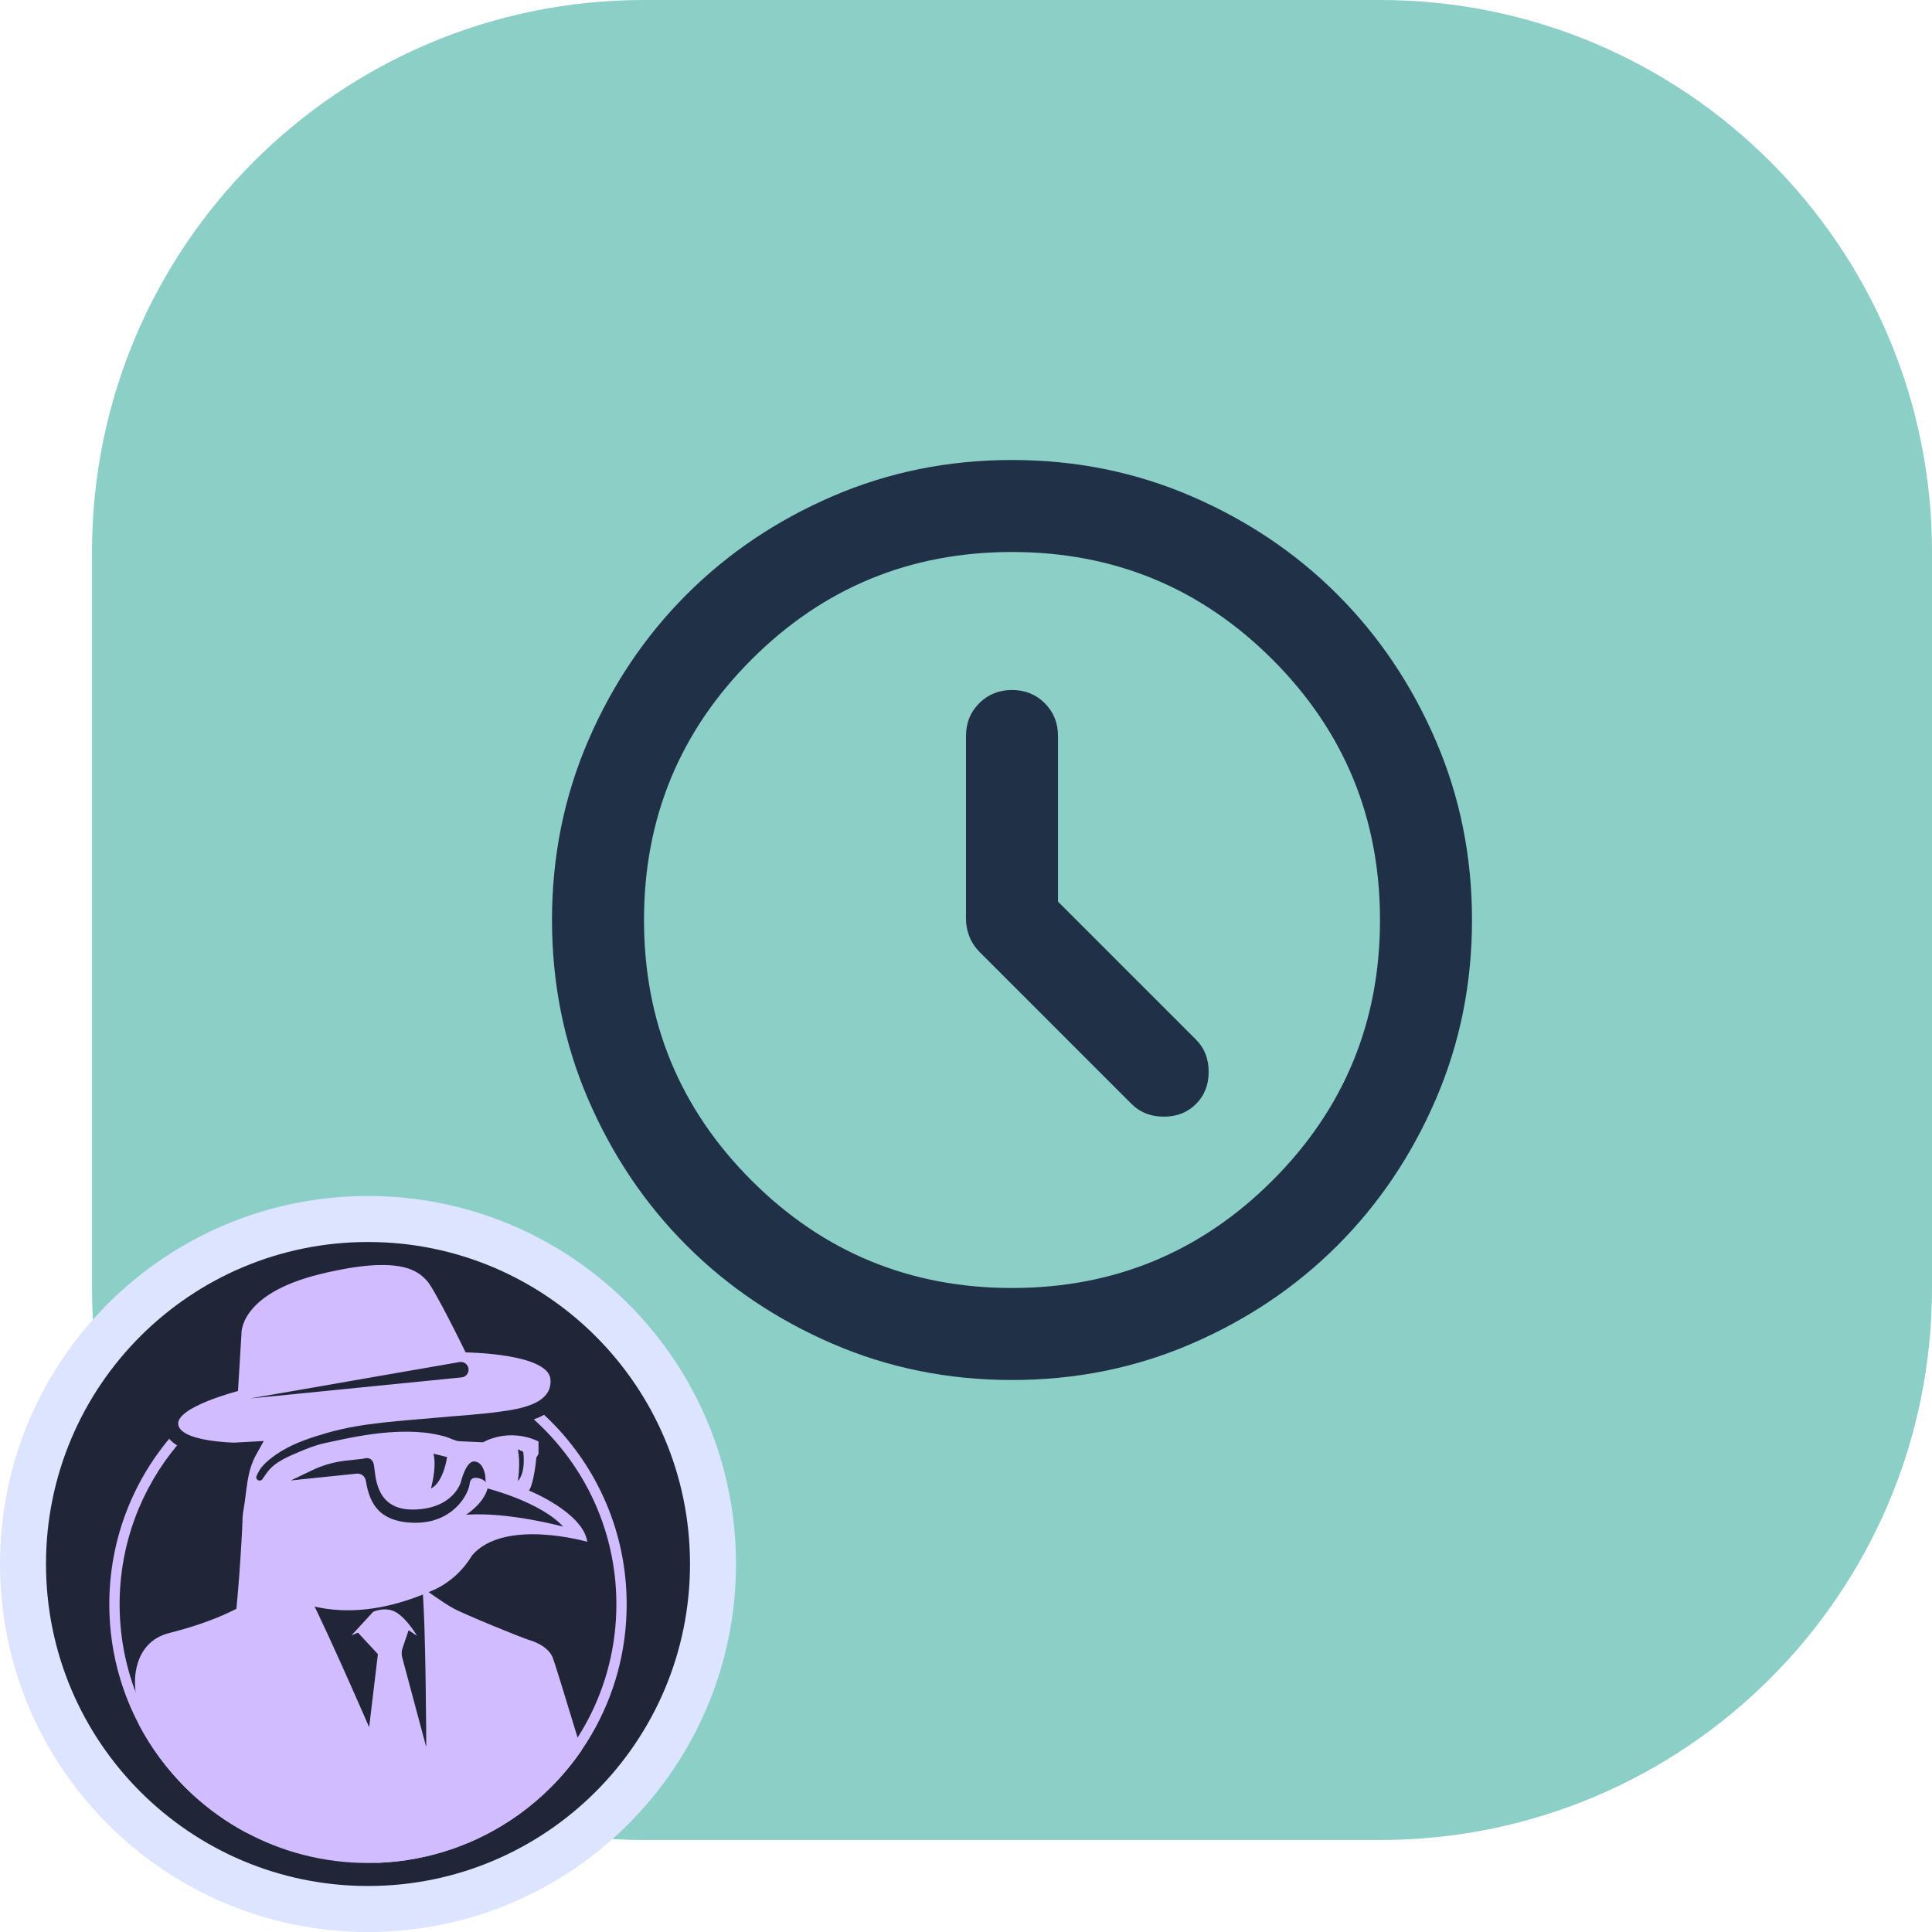
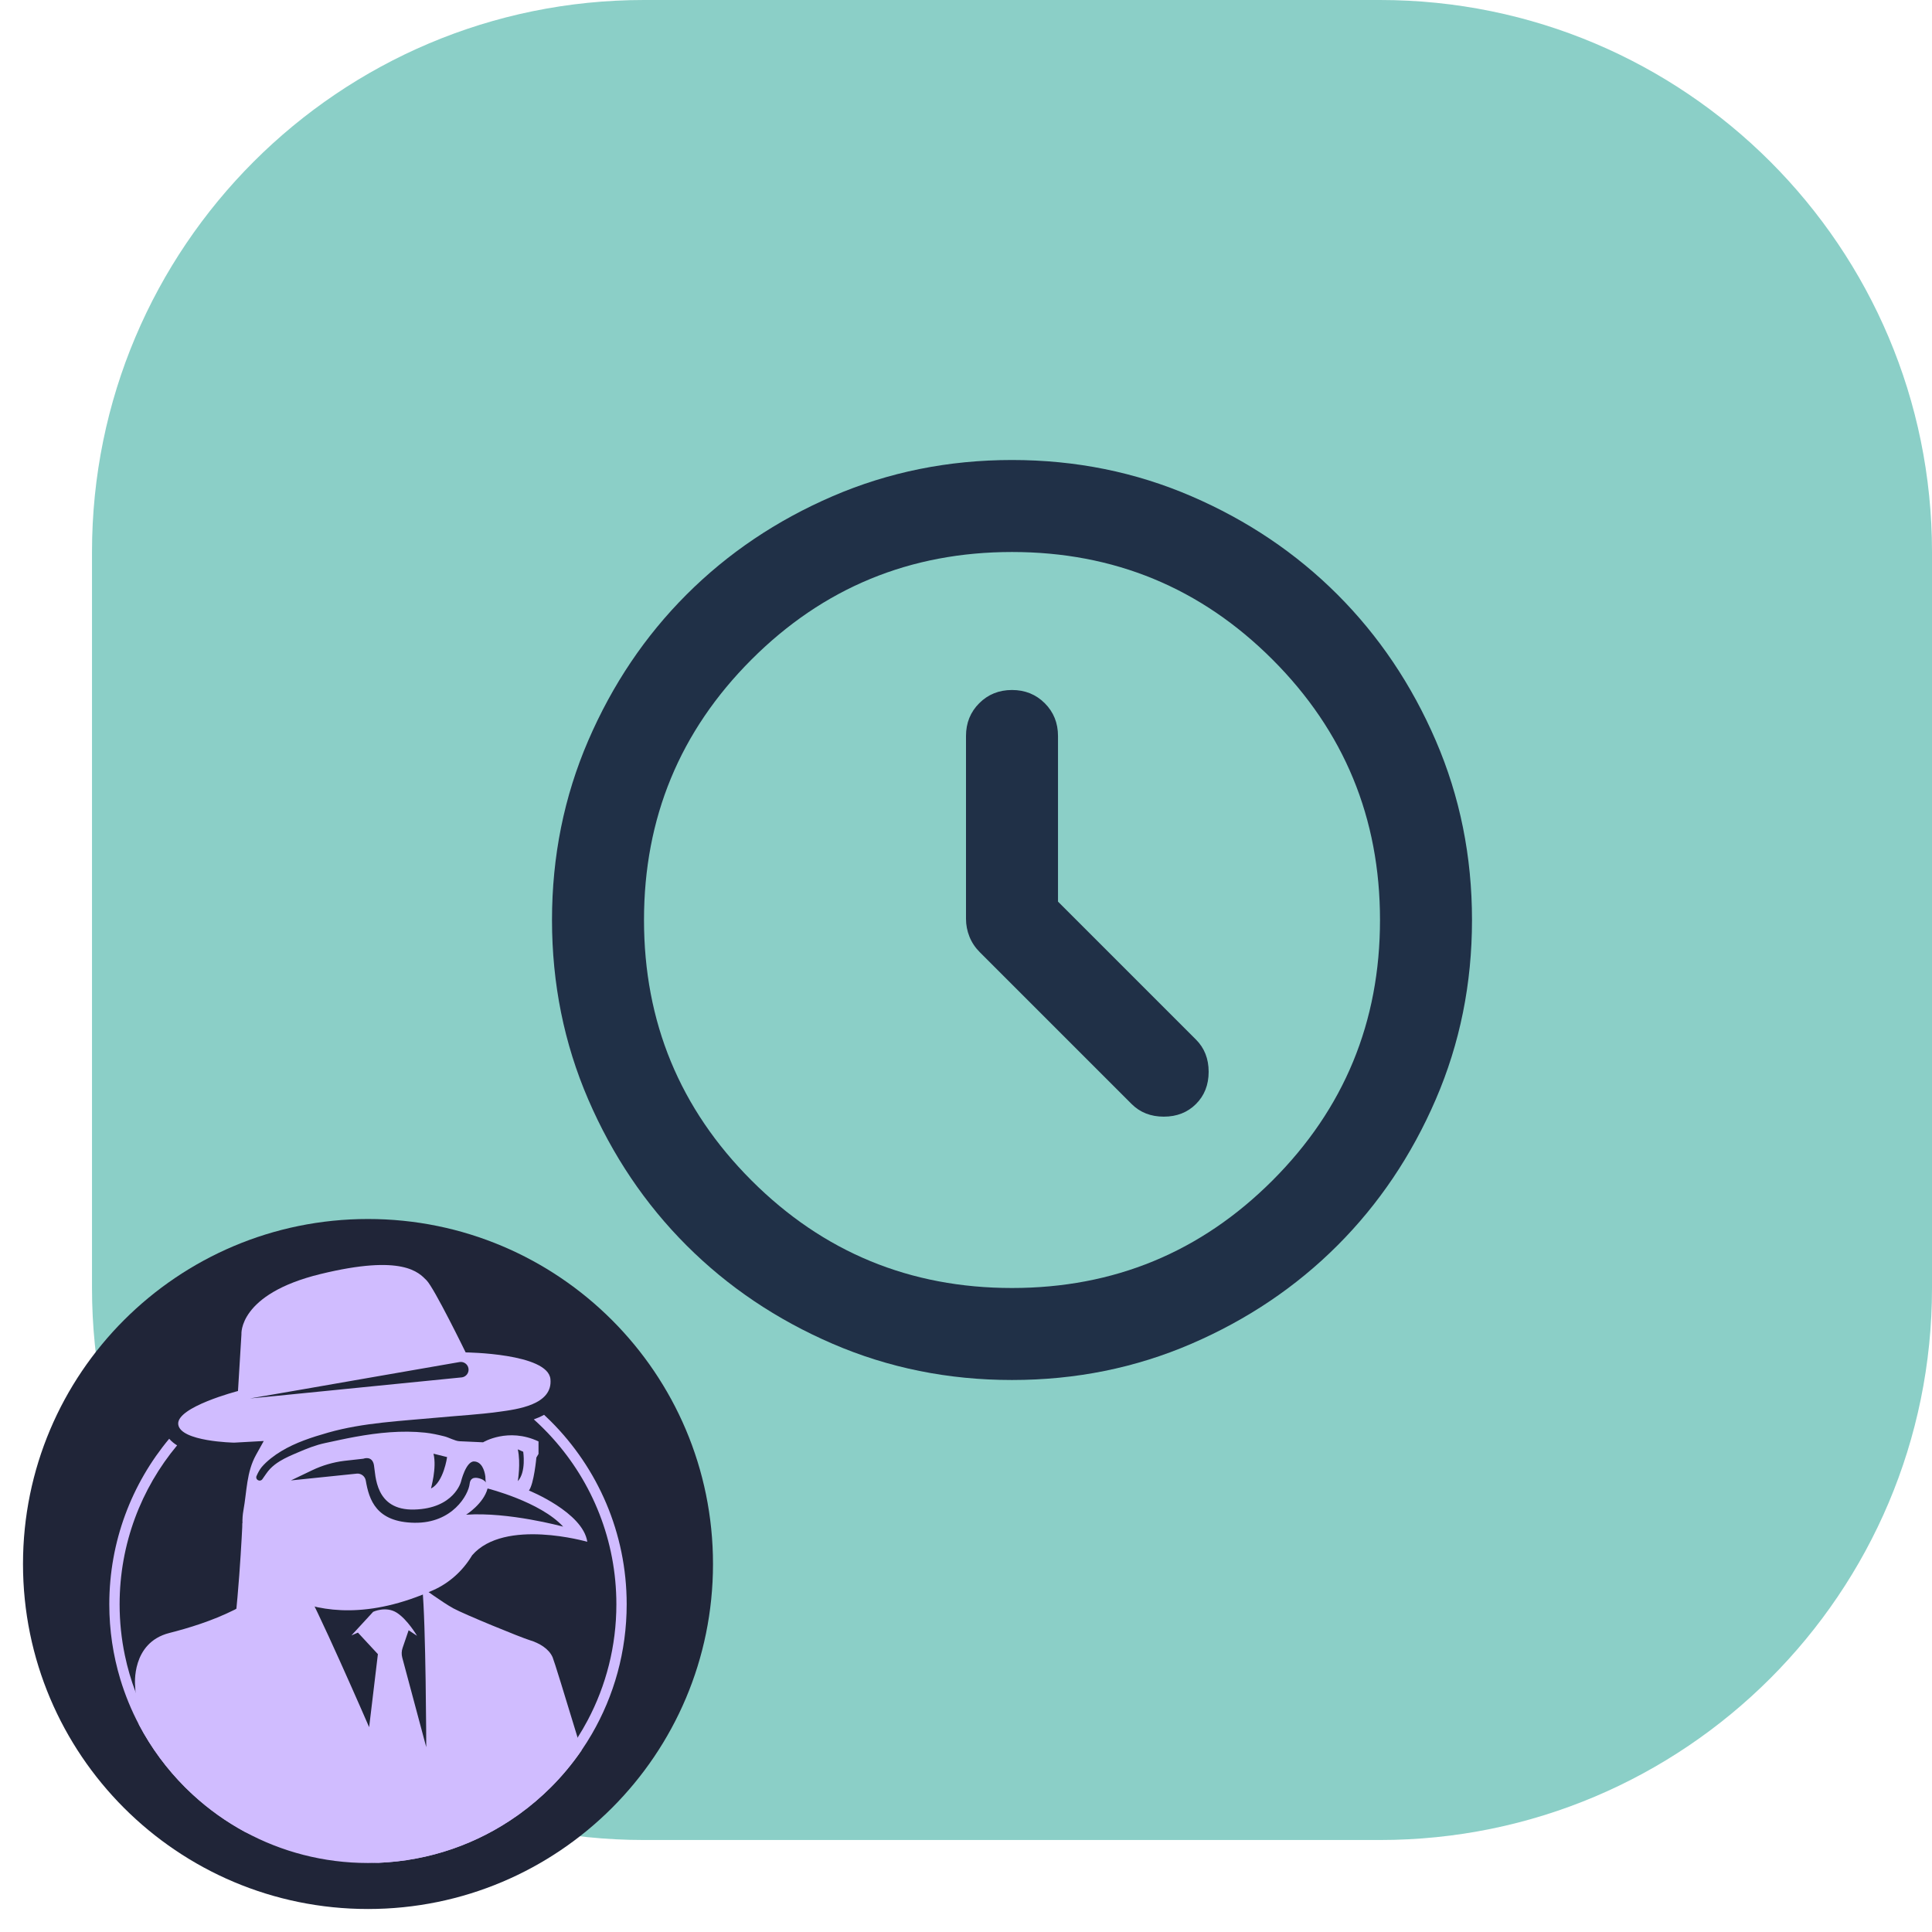
<svg xmlns="http://www.w3.org/2000/svg" width="40" height="40" viewBox="-2 0 42 42">
  <rect width="40" height="40" rx="12" fill="#8bcfc7" />
  <g transform="translate(8 32) scale(0.025 -0.025)">
    <path fill="#203047" d="M520 496V640Q520 657 508.5 668.5Q497 680 480.0 680.0Q463 680 451.5 668.5Q440 657 440 640V481Q440 473 443.0 465.5Q446 458 452 452L584 320Q595 309 612.0 309.0Q629 309 640 320Q651 331 651.0 348.0Q651 365 640 376ZM480 80Q397 80 324.0 111.5Q251 143 197.0 197.0Q143 251 111.5 324.0Q80 397 80 480Q80 563 111.5 636.0Q143 709 197.0 763.0Q251 817 324.0 848.5Q397 880 480 880Q563 880 636.0 848.5Q709 817 763.0 763.0Q817 709 848.5 636.0Q880 563 880 480Q880 397 848.5 324.0Q817 251 763.0 197.0Q709 143 636.0 111.5Q563 80 480 80ZM480 480Q480 480 480.0 480.0Q480 480 480 480Q480 480 480.0 480.0Q480 480 480 480Q480 480 480.0 480.0Q480 480 480 480Q480 480 480.0 480.0Q480 480 480 480ZM480 160Q613 160 706.5 253.5Q800 347 800 480Q800 613 706.5 706.5Q613 800 480 800Q347 800 253.5 706.5Q160 613 160 480Q160 347 253.5 253.5Q347 160 480 160Z" />
  </g>
  <g id="dux-badge" transform="translate(-26 2)">
-     <circle cx="32" cy="32" r="7.5" fill="#202538" stroke="#dce4ff" stroke-width="1" />
+     <circle cx="32" cy="32" r="7.5" fill="#202538" />
    <g transform="translate(26.376 25.5) scale(0.02329119)">
      <defs id="defs1">
        <clipPath clipPathUnits="userSpaceOnUse" id="clipPath21">
          <path d="M 0,1200 H 2000 V 0 H 0 Z" transform="translate(-673.8743,-704.2584)" id="path21" />
        </clipPath>
        <clipPath clipPathUnits="userSpaceOnUse" id="clipPath25">
          <path d="M 0,1200 H 2000 V 0 H 0 Z" transform="translate(-466.3045,-703.5978)" id="path25" />
        </clipPath>
        <clipPath clipPathUnits="userSpaceOnUse" id="clipPath27">
          <path d="M 0,1200 H 2000 V 0 H 0 Z" transform="translate(-695.28,-473.9274)" id="path27" />
        </clipPath>
        <clipPath clipPathUnits="userSpaceOnUse" id="clipPath29">
          <path d="M 0,1200 H 2000 V 0 H 0 Z" transform="translate(-457.9388,-632.9906)" id="path29" />
        </clipPath>
        <clipPath clipPathUnits="userSpaceOnUse" id="clipPath31">
          <path d="M 0,1200 H 2000 V 0 H 0 Z" transform="translate(-466.3045,-703.5978)" id="path31" />
        </clipPath>
        <clipPath clipPathUnits="userSpaceOnUse" id="clipPath33">
          <path d="M 0,1200 H 2000 V 0 H 0 Z" transform="translate(-614.5172,-638.933)" id="path33" />
        </clipPath>
      </defs>
      <g id="layer-MC0" transform="translate(-486.3102,-515.0272)">
        <path id="path20" d="M 0,0 C -1.568,1.568 -3.163,3.098 -4.787,4.61 -5.944,3.966 -7.185,3.35 -8.529,2.762 -9.658,2.277 -10.815,1.82 -11.981,1.4 c 1.885,-1.689 3.742,-3.425 5.552,-5.207 0.448,-0.429 0.886,-0.868 1.325,-1.306 2.221,-2.221 4.386,-4.498 6.476,-6.84 27.639,-30.784 44.453,-71.459 44.453,-116.089 0,-29.347 -7.259,-56.977 -20.09,-81.21 -2.192,-4.134 -4.544,-8.174 -7.054,-12.102 -6.83,-10.74 -14.827,-20.669 -23.785,-29.636 -5.944,-5.944 -12.317,-11.459 -19.073,-16.498 -0.56,-0.42 -1.12,-0.83 -1.689,-1.231 -28.675,-20.893 -63.975,-33.201 -102.186,-33.201 -48.018,0 -91.464,19.456 -122.948,50.93 -0.737,0.737 -1.465,1.474 -2.174,2.221 -0.55,0.569 -1.101,1.147 -1.633,1.726 -15.545,16.553 -27.881,36.14 -36.018,57.779 -3.098,8.211 -5.58,16.712 -7.409,25.464 -2.417,11.534 -3.686,23.496 -3.686,35.758 0.01,42.326 15.117,81.097 40.246,111.246 -2.072,1.278 -3.975,2.809 -5.534,4.637 -26.174,-31.399 -41.934,-71.822 -41.934,-115.883 0,-18.187 2.678,-35.748 7.67,-52.311 3.359,-11.142 7.754,-21.835 13.092,-31.95 8.528,-16.208 19.446,-30.961 32.276,-43.801 1.251,-1.25 2.529,-2.491 3.817,-3.685 0.662,-0.644 1.334,-1.26 2.006,-1.876 10.862,-9.938 22.945,-18.578 36,-25.661 25.632,-13.913 55.016,-21.816 86.229,-21.816 2.454,0 4.908,0.047 7.334,0.14 36.056,1.446 69.424,13.427 97.054,32.976 0.569,0.392 1.148,0.793 1.698,1.204 7.82,5.655 15.164,11.925 21.966,18.718 7.904,7.904 15.07,16.526 21.406,25.773 2.556,3.723 4.973,7.558 7.25,11.477 15.499,26.697 24.382,57.723 24.382,90.812 C 53.038,-78.055 32.762,-32.762 0,0" style="fill:#D0BCFF;fill-opacity:1;fill-rule:nonzero;stroke:none" transform="matrix(1.333333,0,0,-1.333333,898.4991,660.9888)" clip-path="url(#clipPath21)" />
        <path id="path24" d="M 0,0 -0.169,-0.292 C 1.43,-0.2 3.091,-0.108 4.798,0 Z" style="fill:#D0BCFF;fill-opacity:1;fill-rule:nonzero;stroke:none" transform="matrix(1.333333,0,0,-1.333333,621.7393,661.8696)" clip-path="url(#clipPath25)" />
        <path id="path26" d="m 0,0 c -6.336,-9.247 -13.502,-17.869 -21.406,-25.773 -6.802,-6.793 -14.146,-13.063 -21.965,-18.718 -0.551,-0.411 -1.129,-0.812 -1.699,-1.204 -27.629,-19.549 -60.998,-31.53 -97.053,-32.976 -33.247,1.129 -64.852,8.762 -93.564,21.676 -13.054,7.082 -25.138,15.723 -36,25.661 -0.672,0.616 -1.343,1.232 -2.006,1.876 -1.288,1.194 -2.566,2.435 -3.816,3.685 -12.831,12.84 -23.748,27.593 -32.277,43.801 -1.092,7.651 -1.941,15.378 -2.445,23.039 -0.102,1.502 -0.186,3.004 -0.261,4.497 0,0 -2.865,29.795 23.944,36.634 26.827,6.84 65.654,19.745 87.722,50.305 0,0 0.327,-8.38 5.506,-15.779 8.034,-11.422 46.674,-100.46 46.674,-100.46 l 6.121,51.135 -13.978,15.079 -4.553,-1.987 15.228,16.544 c 0,0 8.94,4.218 16.554,-0.653 7.605,-4.899 14.146,-16.153 14.146,-16.153 l -5.879,3.892 -4.227,-12.364 c -0.756,-2.184 -0.83,-4.535 -0.233,-6.784 l 16.796,-62.687 c 0,0 -0.243,87.415 -2.781,111.685 0,0 14.221,-10.367 21.621,-14.454 7.381,-4.078 47.215,-20.407 53.738,-22.395 6.504,-1.987 13.222,-5.841 15.882,-11.916 1.026,-2.351 8.594,-26.939 17.486,-56.229 C -1.829,6.028 -0.914,3.023 0,0" style="fill:#D0BCFF;fill-opacity:1;fill-rule:nonzero;stroke:none" transform="matrix(1.333333,0,0,-1.333333,927.04,968.0968)" clip-path="url(#clipPath27)" />
        <path id="path28" d="m 0,0 c 0,0 -3.081,-67.22 -8.64,-90.616 -5.559,-23.397 30.316,0 30.316,0 l 20.9,68.629 z" style="fill:#D0BCFF;fill-opacity:1;fill-rule:nonzero;stroke:none" transform="matrix(1.333333,0,0,-1.333333,610.5851,756.0125)" clip-path="url(#clipPath29)" />
        <path id="path30" d="M 0,0 -0.169,-0.292 C 1.43,-0.2 3.091,-0.108 4.798,0 Z" style="fill:#D0BCFF;fill-opacity:1;fill-rule:nonzero;stroke:none" transform="matrix(1.333333,0,0,-1.333333,621.7393,661.8696)" clip-path="url(#clipPath31)" />
        <path id="path32" d="m 0,0 c 0,0 12.178,7.604 15.029,18.355 0,0 36.913,-9.243 52.904,-26.719 C 66.887,-8.091 29.642,2.031 0,0 m -36.152,-5.643 c -26.791,0.404 -31.781,16.05 -34.086,29.523 -0.511,2.958 -3.148,5.073 -6.13,4.883 l -46.275,-4.764 14.922,7.14 c 3.505,1.687 7.164,3.077 10.895,4.17 3.742,1.093 7.556,1.901 11.429,2.376 4.051,0.499 8.542,1.01 13.46,1.509 0,0 6.19,2.459 7.414,-4.479 1.259,-6.926 0.499,-31.864 28.287,-31.103 27.777,0.76 32.612,19.412 32.612,19.412 0,0 3.458,14.471 9.232,14.257 5.263,-0.202 7.27,-6.142 7.853,-10.479 0.142,-1.045 -0.06,-3.54 0.582,-4.324 -0.939,1.152 -2.162,2.032 -3.564,2.554 C 7.604,26.113 3.065,26.945 2.471,21.658 1.616,13.877 -9.599,-6.059 -36.152,-5.643 m 13.306,48.354 9.528,-2.377 c 0,0 -2.388,-17.5 -11.227,-21.979 -0.25,-0.13 4.194,14.281 1.699,24.356 m 59.022,3.041 3.79,-1.687 c 0,0 2.198,-14.209 -3.79,-20.577 0,0 2.174,12.474 0,22.264 m -187.451,35.63 c 12.225,2.067 24.45,4.229 36.664,6.332 l 36.663,6.392 73.303,12.748 c 2.958,0.522 5.774,-1.462 6.285,-4.408 0.522,-2.947 -1.462,-5.762 -4.42,-6.285 -0.119,-0.024 -0.261,-0.036 -0.38,-0.047 H -3.184 L -114.243,85.029 c -12.344,-1.224 -24.676,-2.495 -37.032,-3.647 M 43.97,16.93 c 3.54,4.693 5.215,23.096 5.215,23.096 l 1.497,2.518 v 8.744 C 29.381,61.327 11.869,50.682 11.869,50.682 l -16.491,0.749 c -3.112,0.142 -7.449,2.637 -10.644,3.433 -4.42,1.093 -8.804,2.068 -13.342,2.566 -16.407,1.735 -32.933,0 -49.091,-2.934 -7.021,-1.271 -13.971,-2.851 -20.957,-4.325 -6.701,-1.425 -12.878,-3.908 -19.151,-6.605 -4.313,-1.842 -8.649,-3.659 -12.641,-6.119 -2.436,-1.496 -4.741,-3.243 -6.737,-5.31 -2.126,-2.21 -3.659,-4.859 -5.476,-7.319 -1.545,-2.091 -4.907,-0.463 -4.147,2.032 0.024,0.059 0.048,0.119 0.06,0.154 0.867,2.044 2.221,4.646 3.659,6.345 3.588,4.241 8.958,8.292 13.686,11.12 10.039,6.071 21.48,9.766 32.767,12.985 24.771,7.057 51.442,8.138 77.009,10.55 14.114,1.331 28.43,2.091 42.473,4.016 12.784,1.734 37.935,4.859 36.176,22.882 -1.71,18.129 -59.355,18.712 -59.355,18.712 0,0 -21.943,45.027 -27.372,50.468 -5.418,5.418 -16.503,18.474 -74.254,4.384 -57.739,-14.078 -55.327,-42.259 -55.327,-42.259 l -2.412,-39.622 c 0,0 -43.198,-11.179 -41.832,-23.321 1.391,-12.142 39.171,-12.819 39.171,-12.819 0,0 8.577,0.439 20.696,1.152 l -5.382,-9.683 c -6.749,-12.13 -6.38,-25.258 -8.851,-38.908 -4.277,-23.631 11.963,-52.702 33.978,-62.147 21.1,-9.053 53.949,-13.782 99.012,6.368 11.085,4.954 20.328,13.282 26.66,23.618 l 0.499,0.796 c 22.728,26.125 80.574,9.386 80.574,9.386 C 81.774,1.699 43.97,16.93 43.97,16.93" style="fill:#D0BCFF;fill-opacity:1;fill-rule:nonzero;stroke:none" transform="matrix(1.333333,0,0,-1.333333,819.3563,748.0893)" clip-path="url(#clipPath33)" />
      </g>
    </g>
  </g>
</svg>
